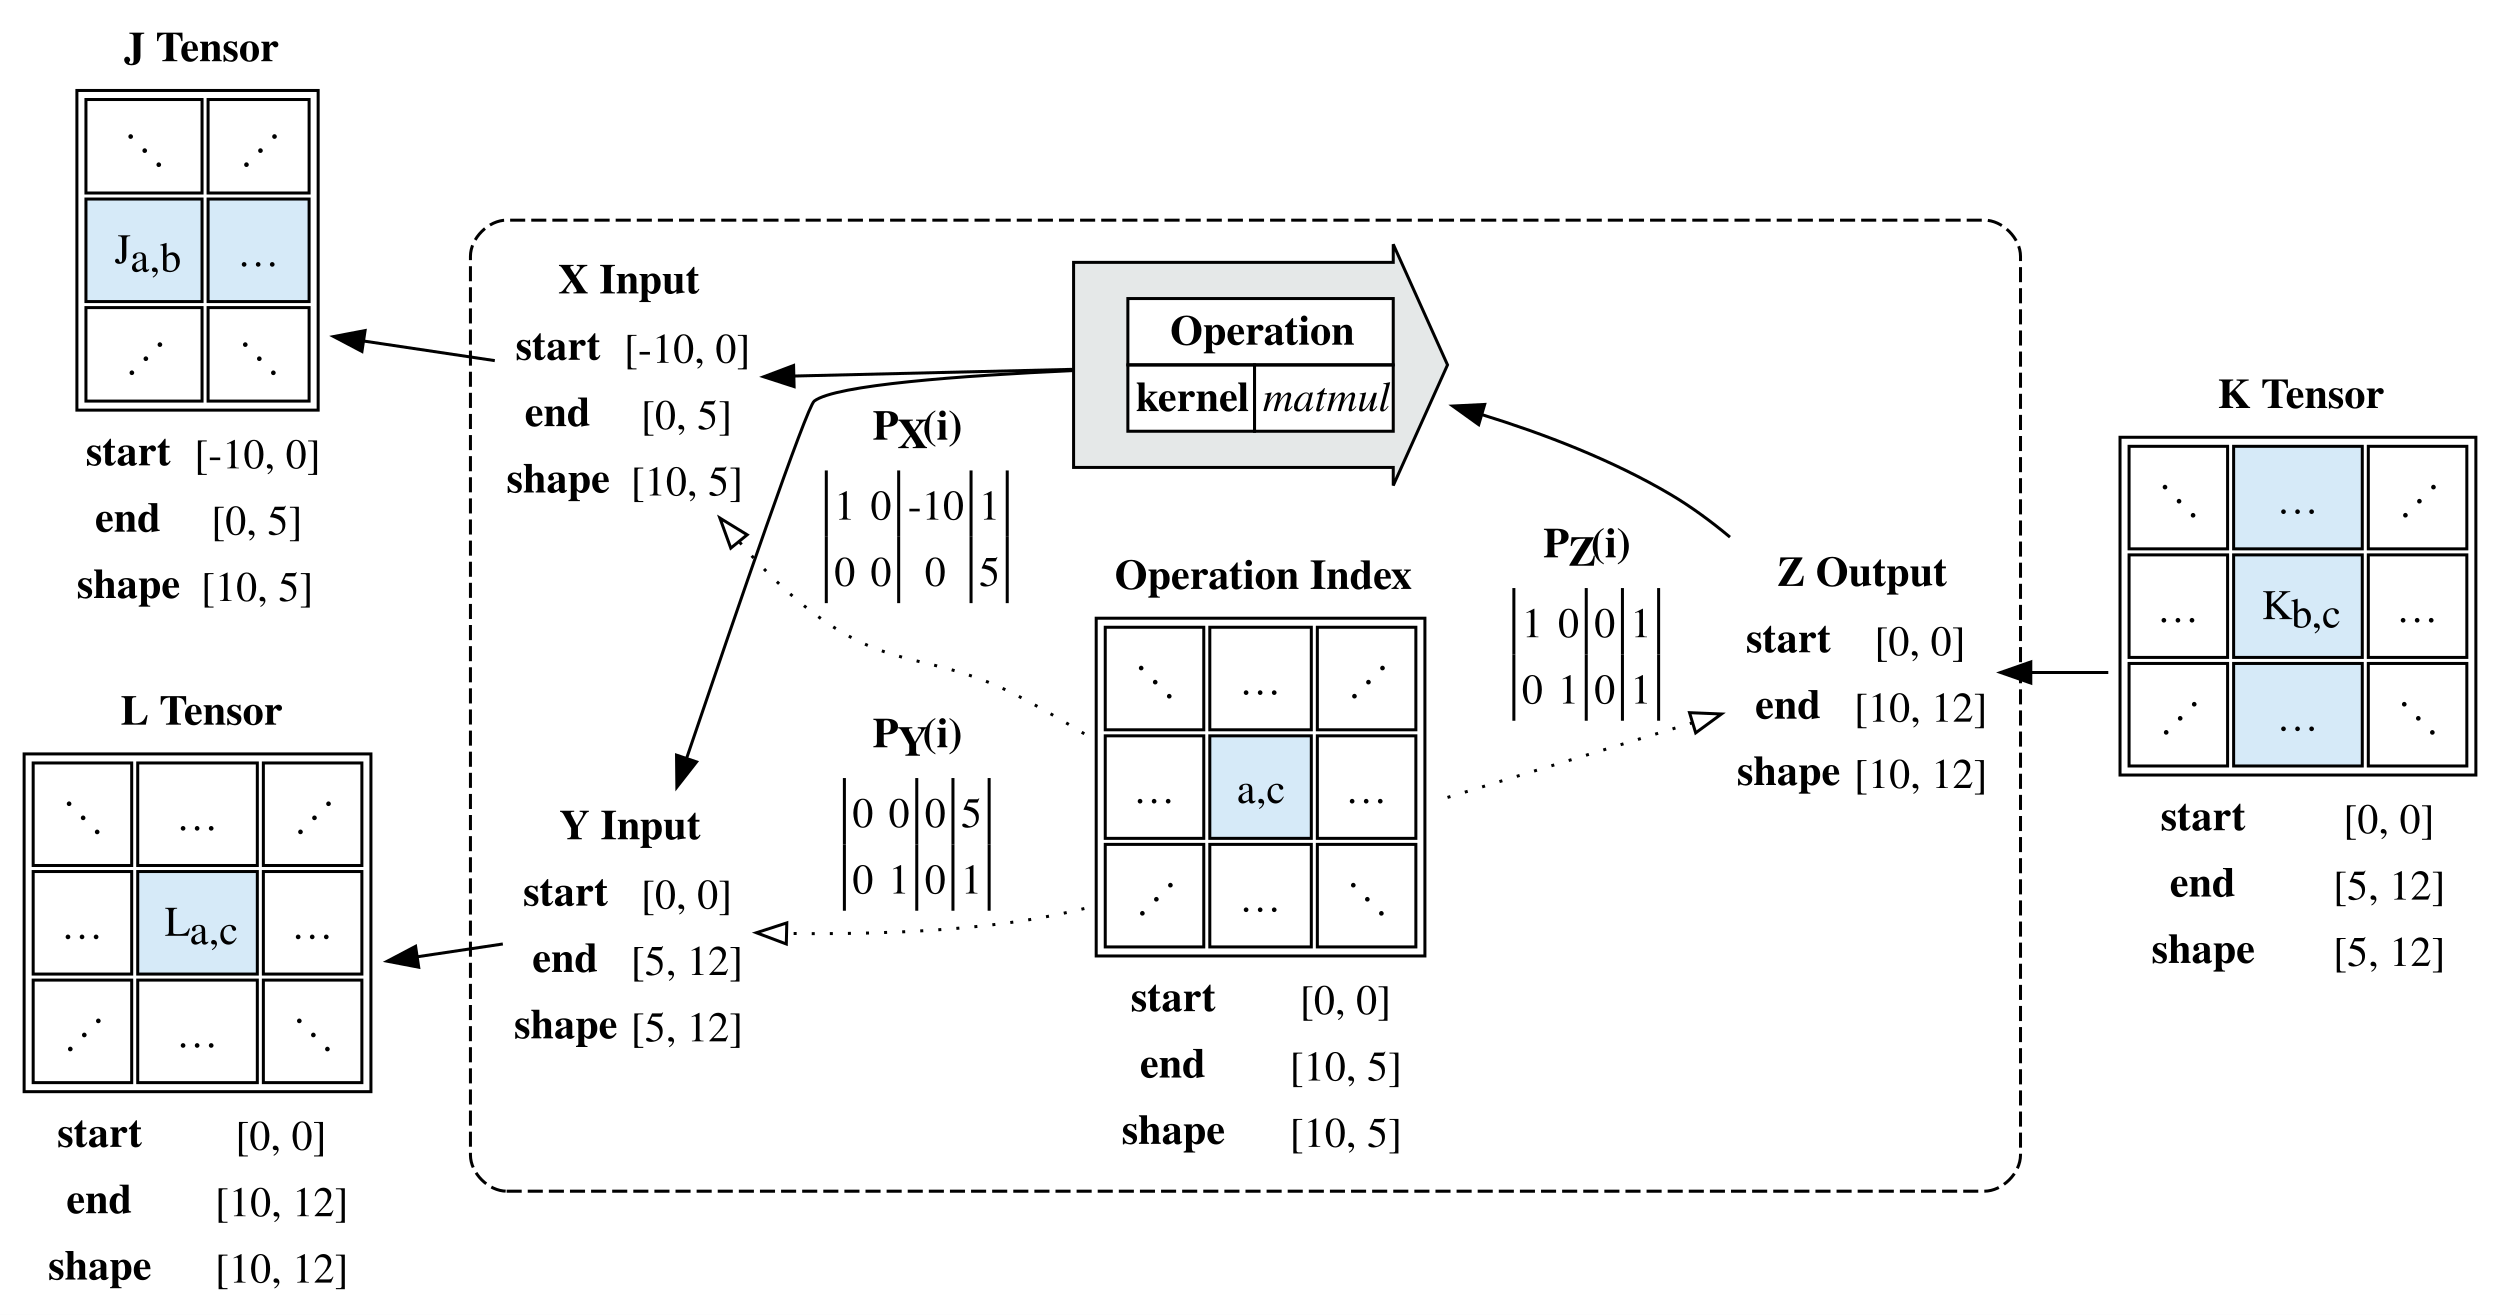
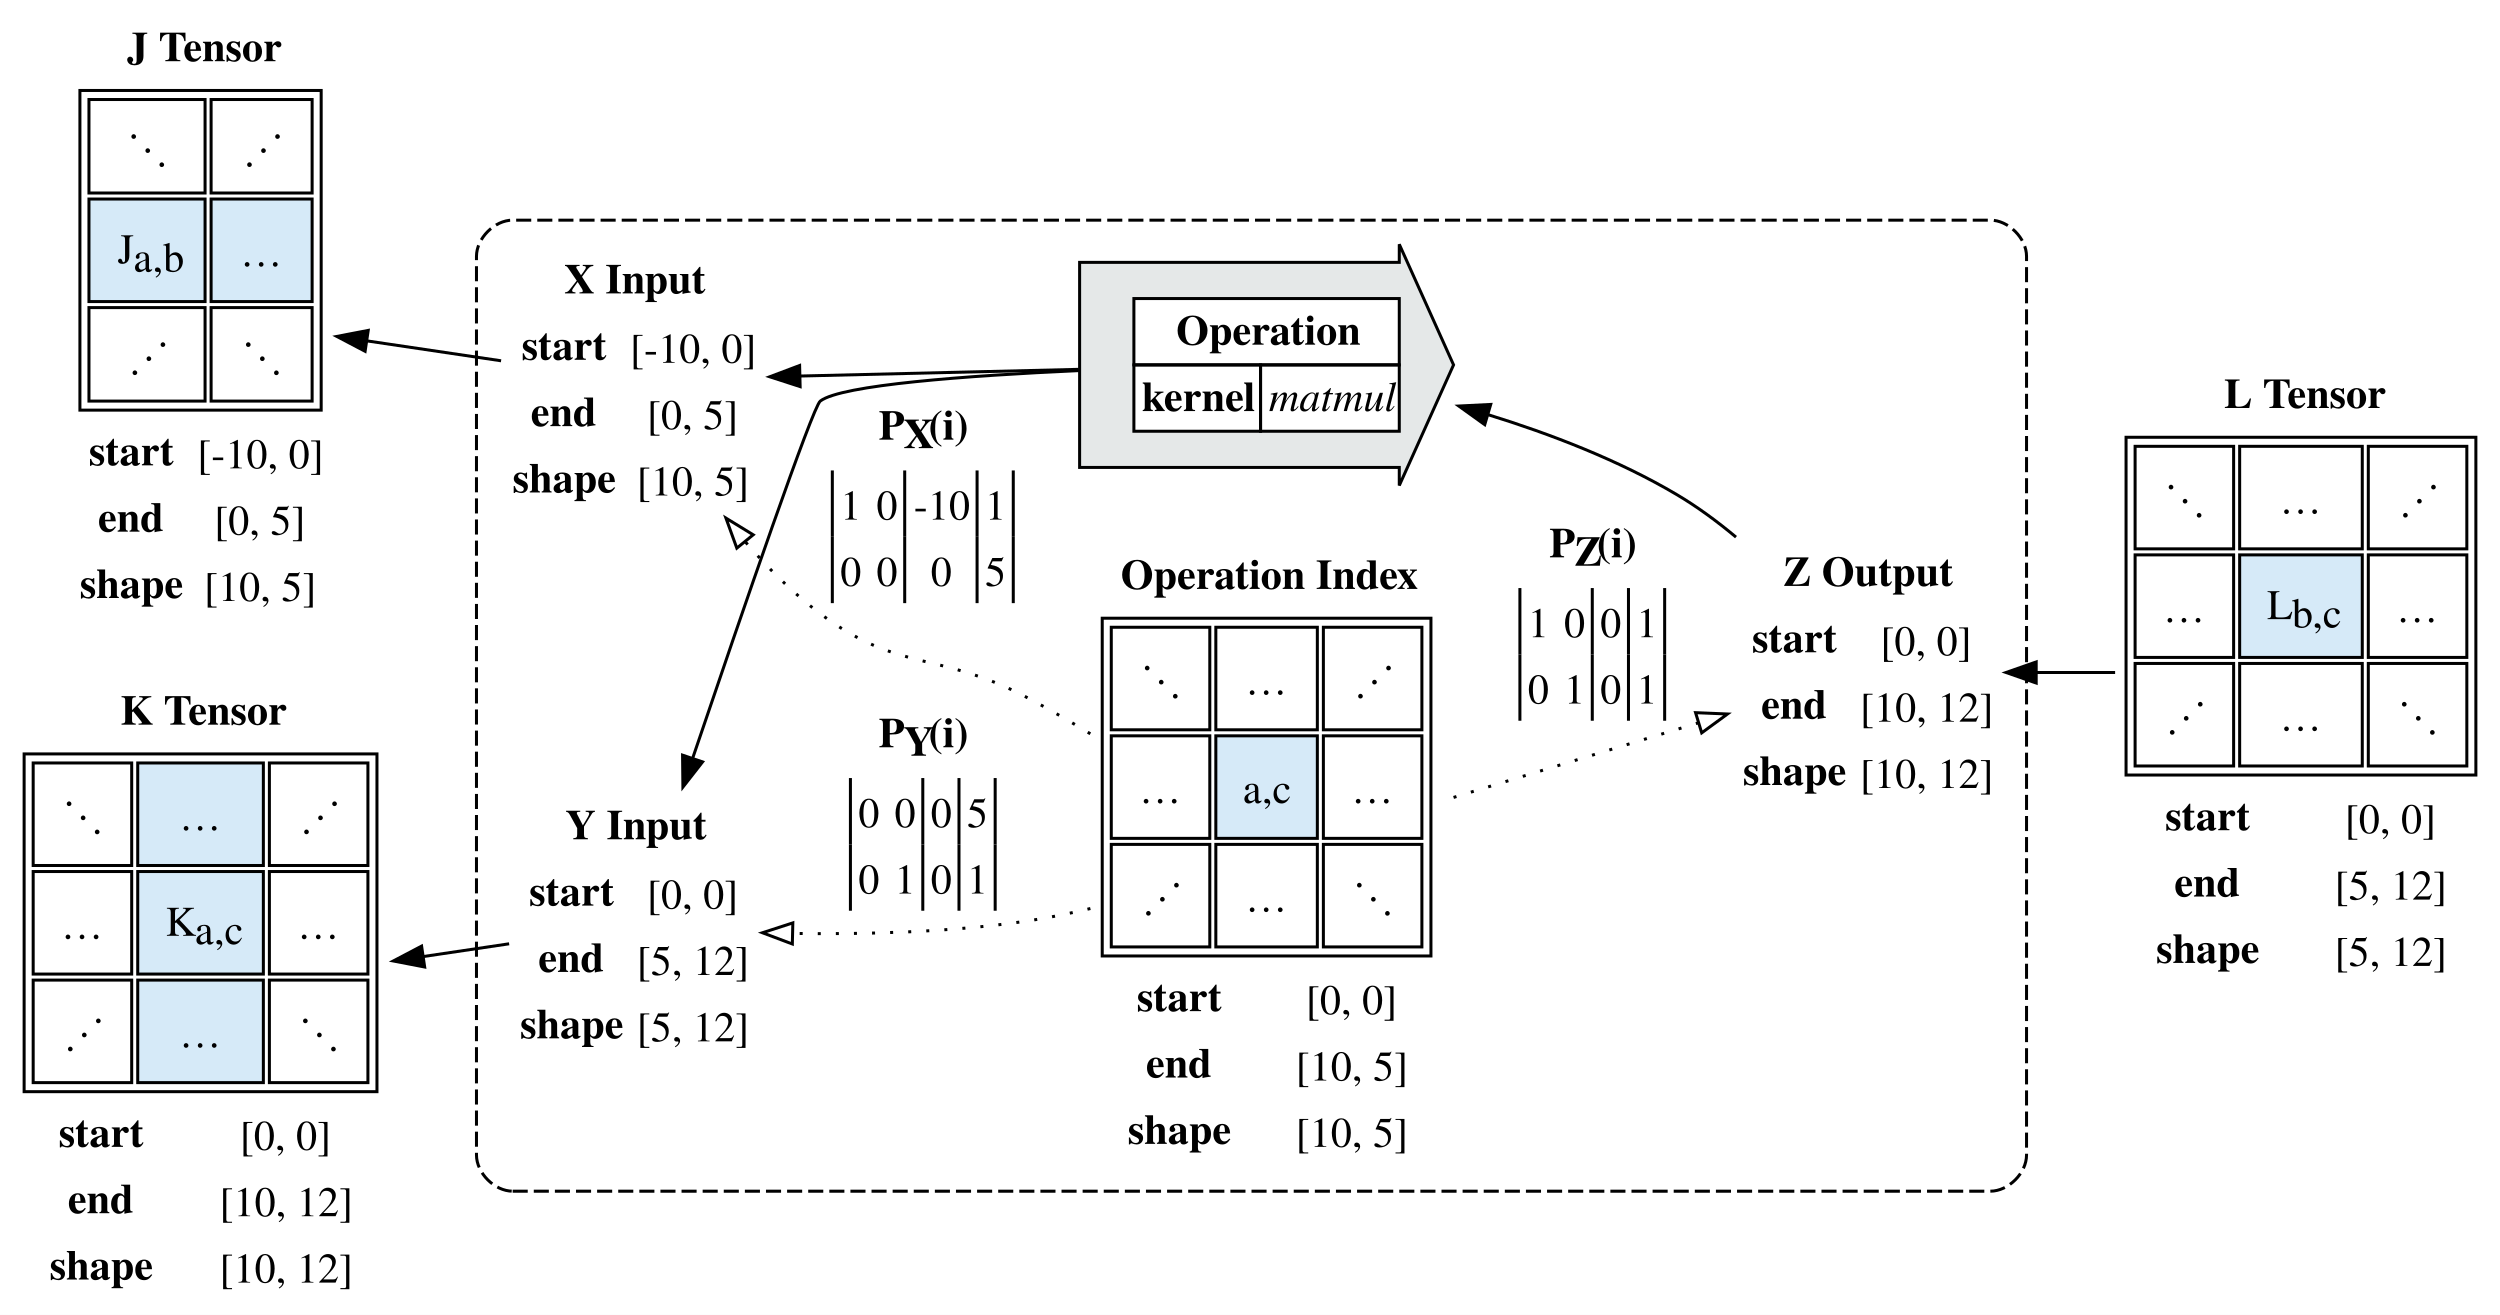
<svg xmlns="http://www.w3.org/2000/svg" width="829pt" height="436pt" viewBox="0.00 0.00 829.00 436.00">
  <g id="graph0" class="graph" transform="scale(1 1) rotate(0) translate(4 432)">
    <polygon fill="white" stroke="none" points="-4,4 -4,-432 825,-432 825,4 -4,4" />
    <g id="clust1" class="cluster">
-       <path fill="none" stroke="black" stroke-dasharray="5,2" d="M164,-37C164,-37 654,-37 654,-37 660,-37 666,-43 666,-49 666,-49 666,-347 666,-347 666,-353 660,-359 654,-359 654,-359 164,-359 164,-359 158,-359 152,-353 152,-347 152,-347 152,-49 152,-49 152,-43 158,-37 164,-37" />
+       <path fill="none" stroke="black" stroke-dasharray="5,2" d="M166,-37C166,-37 656,-37 656,-37 662,-37 668,-43 668,-49 668,-49 668,-347 668,-347 668,-353 662,-359 656,-359 656,-359 166,-359 166,-359 160,-359 154,-353 154,-347 154,-347 154,-49 154,-49 154,-43 160,-37 166,-37" />
    </g>
    <g id="node1" class="node">
-       <text text-anchor="start" x="37.12" y="-411.7" font-family="Times,serif" font-weight="bold" font-size="14.00">J Tensor</text>
-       <polygon fill="none" stroke="black" points="24.5,-368 24.5,-399 63,-399 63,-368 24.5,-368" />
-       <text text-anchor="start" x="37" y="-376.7" font-family="Times,serif" font-size="14.00">⋱</text>
-       <polygon fill="none" stroke="black" points="65,-368 65,-399 98.5,-399 98.5,-368 65,-368" />
-       <text text-anchor="start" x="75.38" y="-376.7" font-family="Times,serif" font-size="14.00">⋰</text>
-       <polygon fill="#d6eaf8" stroke="none" points="24.5,-332 24.5,-366 63,-366 63,-332 24.5,-332" />
-       <polygon fill="none" stroke="black" points="24.5,-332 24.5,-366 63,-366 63,-332 24.5,-332" />
-       <text text-anchor="start" x="34" y="-344.7" font-family="Times,serif" font-size="14.00">J</text>
-       <text text-anchor="start" x="39.25" y="-344.7" font-family="Times,serif" baseline-shift="sub" font-size="14.00">a,b</text>
-       <polygon fill="#d6eaf8" stroke="none" points="65,-332 65,-366 98.5,-366 98.5,-332 65,-332" />
-       <polygon fill="none" stroke="black" points="65,-332 65,-366 98.5,-366 98.5,-332 65,-332" />
-       <text text-anchor="start" x="74.62" y="-343.7" font-family="Times,serif" font-size="14.00">…</text>
-       <polygon fill="none" stroke="black" points="24.5,-299 24.5,-330 63,-330 63,-299 24.5,-299" />
-       <text text-anchor="start" x="37.38" y="-307.7" font-family="Times,serif" font-size="14.00">⋰</text>
-       <polygon fill="none" stroke="black" points="65,-299 65,-330 98.5,-330 98.5,-299 65,-299" />
-       <text text-anchor="start" x="75" y="-307.7" font-family="Times,serif" font-size="14.00">⋱</text>
-       <polygon fill="none" stroke="black" points="21.5,-296 21.5,-402 101.5,-402 101.5,-296 21.5,-296" />
-       <text text-anchor="start" x="24.5" y="-277.7" font-family="Times,serif" font-weight="bold" font-size="14.00">start</text>
-       <text text-anchor="start" x="60.38" y="-276.7" font-family="Times,serif" font-size="14.00">[-10, 0]</text>
-       <text text-anchor="start" x="27.5" y="-255.7" font-family="Times,serif" font-weight="bold" font-size="14.00">end</text>
-       <text text-anchor="start" x="66" y="-254.7" font-family="Times,serif" font-size="14.00">[0, 5]</text>
-       <text text-anchor="start" x="21.5" y="-233.7" font-family="Times,serif" font-weight="bold" font-size="14.00">shape</text>
-       <text text-anchor="start" x="62.62" y="-232.7" font-family="Times,serif" font-size="14.00">[10, 5]</text>
+       <text text-anchor="start" x="38.12" y="-411.7" font-family="Times,serif" font-weight="bold" font-size="14.00">J Tensor</text>
+       <polygon fill="none" stroke="black" points="25.5,-368 25.5,-399 64,-399 64,-368 25.5,-368" />
+       <text text-anchor="start" x="38" y="-376.7" font-family="Times,serif" font-size="14.00">⋱</text>
+       <polygon fill="none" stroke="black" points="66,-368 66,-399 99.5,-399 99.5,-368 66,-368" />
+       <text text-anchor="start" x="76.38" y="-376.7" font-family="Times,serif" font-size="14.00">⋰</text>
+       <polygon fill="#d6eaf8" stroke="none" points="25.5,-332 25.5,-366 64,-366 64,-332 25.5,-332" />
+       <polygon fill="none" stroke="black" points="25.5,-332 25.5,-366 64,-366 64,-332 25.5,-332" />
+       <text text-anchor="start" x="35" y="-344.7" font-family="Times,serif" font-size="14.00">J</text>
+       <text text-anchor="start" x="40.25" y="-344.7" font-family="Times,serif" baseline-shift="sub" font-size="14.00">a,b</text>
+       <polygon fill="#d6eaf8" stroke="none" points="66,-332 66,-366 99.5,-366 99.5,-332 66,-332" />
+       <polygon fill="none" stroke="black" points="66,-332 66,-366 99.5,-366 99.5,-332 66,-332" />
+       <text text-anchor="start" x="75.62" y="-343.7" font-family="Times,serif" font-size="14.00">…</text>
+       <polygon fill="none" stroke="black" points="25.5,-299 25.5,-330 64,-330 64,-299 25.5,-299" />
+       <text text-anchor="start" x="38.38" y="-307.7" font-family="Times,serif" font-size="14.00">⋰</text>
+       <polygon fill="none" stroke="black" points="66,-299 66,-330 99.5,-330 99.5,-299 66,-299" />
+       <text text-anchor="start" x="76" y="-307.7" font-family="Times,serif" font-size="14.00">⋱</text>
+       <polygon fill="none" stroke="black" points="22.5,-296 22.5,-402 102.5,-402 102.5,-296 22.5,-296" />
+       <text text-anchor="start" x="25.5" y="-277.7" font-family="Times,serif" font-weight="bold" font-size="14.00">start</text>
+       <text text-anchor="start" x="61.38" y="-276.7" font-family="Times,serif" font-size="14.00">[-10, 0]</text>
+       <text text-anchor="start" x="28.5" y="-255.7" font-family="Times,serif" font-weight="bold" font-size="14.00">end</text>
+       <text text-anchor="start" x="67" y="-254.7" font-family="Times,serif" font-size="14.00">[0, 5]</text>
+       <text text-anchor="start" x="22.5" y="-233.7" font-family="Times,serif" font-weight="bold" font-size="14.00">shape</text>
+       <text text-anchor="start" x="63.62" y="-232.7" font-family="Times,serif" font-size="14.00">[10, 5]</text>
    </g>
    <g id="node2" class="node">
-       <text text-anchor="start" x="36" y="-191.7" font-family="Times,serif" font-weight="bold" font-size="14.00">L Tensor</text>
+       <text text-anchor="start" x="35.88" y="-191.7" font-family="Times,serif" font-weight="bold" font-size="14.00">K Tensor</text>
      <polygon fill="none" stroke="black" points="7,-145 7,-179 39.67,-179 39.67,-145 7,-145" />
      <text text-anchor="start" x="16.58" y="-155.45" font-family="Times,serif" font-size="14.00">⋱</text>
-       <polygon fill="none" stroke="black" points="41.67,-145 41.67,-179 81.33,-179 81.33,-145 41.67,-145" />
-       <text text-anchor="start" x="54.38" y="-156.7" font-family="Times,serif" font-size="14.00">…</text>
-       <polygon fill="none" stroke="black" points="83.33,-145 83.33,-179 116,-179 116,-145 83.33,-145" />
-       <text text-anchor="start" x="93.29" y="-155.45" font-family="Times,serif" font-size="14.00">⋰</text>
+       <polygon fill="#d6eaf8" stroke="none" points="41.67,-145 41.67,-179 83.33,-179 83.33,-145 41.67,-145" />
+       <polygon fill="none" stroke="black" points="41.67,-145 41.67,-179 83.33,-179 83.33,-145 41.67,-145" />
+       <text text-anchor="start" x="55.38" y="-156.7" font-family="Times,serif" font-size="14.00">…</text>
+       <polygon fill="none" stroke="black" points="85.33,-145 85.33,-179 118,-179 118,-145 85.33,-145" />
+       <text text-anchor="start" x="95.29" y="-155.45" font-family="Times,serif" font-size="14.00">⋰</text>
      <polygon fill="none" stroke="black" points="7,-109 7,-143 39.67,-143 39.67,-109 7,-109" />
      <text text-anchor="start" x="16.21" y="-120.7" font-family="Times,serif" font-size="14.00">…</text>
-       <polygon fill="#d6eaf8" stroke="none" points="41.67,-109 41.67,-143 81.33,-143 81.33,-109 41.67,-109" />
-       <polygon fill="none" stroke="black" points="41.67,-109 41.67,-143 81.33,-143 81.33,-109 41.67,-109" />
-       <text text-anchor="start" x="50.62" y="-121.7" font-family="Times,serif" font-size="14.00">L</text>
-       <text text-anchor="start" x="58.88" y="-121.7" font-family="Times,serif" baseline-shift="sub" font-size="14.00">a,c</text>
-       <polygon fill="none" stroke="black" points="83.33,-109 83.33,-143 116,-143 116,-109 83.33,-109" />
-       <text text-anchor="start" x="92.54" y="-120.7" font-family="Times,serif" font-size="14.00">…</text>
+       <polygon fill="#d6eaf8" stroke="none" points="41.67,-109 41.67,-143 83.33,-143 83.33,-109 41.67,-109" />
+       <polygon fill="none" stroke="black" points="41.67,-109 41.67,-143 83.33,-143 83.33,-109 41.67,-109" />
+       <text text-anchor="start" x="50.88" y="-121.7" font-family="Times,serif" font-size="14.00">K</text>
+       <text text-anchor="start" x="60.62" y="-121.7" font-family="Times,serif" baseline-shift="sub" font-size="14.00">a,c</text>
+       <polygon fill="none" stroke="black" points="85.33,-109 85.33,-143 118,-143 118,-109 85.33,-109" />
+       <text text-anchor="start" x="94.54" y="-120.7" font-family="Times,serif" font-size="14.00">…</text>
      <polygon fill="none" stroke="black" points="7,-73 7,-107 39.67,-107 39.67,-73 7,-73" />
      <text text-anchor="start" x="16.96" y="-83.45" font-family="Times,serif" font-size="14.00">⋰</text>
-       <polygon fill="none" stroke="black" points="41.67,-73 41.67,-107 81.33,-107 81.33,-73 41.67,-73" />
-       <text text-anchor="start" x="54.38" y="-84.7" font-family="Times,serif" font-size="14.00">…</text>
-       <polygon fill="none" stroke="black" points="83.33,-73 83.33,-107 116,-107 116,-73 83.33,-73" />
-       <text text-anchor="start" x="92.92" y="-83.45" font-family="Times,serif" font-size="14.00">⋱</text>
-       <polygon fill="none" stroke="black" points="4,-70 4,-182 119,-182 119,-70 4,-70" />
-       <text text-anchor="start" x="15" y="-51.7" font-family="Times,serif" font-weight="bold" font-size="14.00">start</text>
-       <text text-anchor="start" x="74" y="-50.7" font-family="Times,serif" font-size="14.00">[0, 0]</text>
-       <text text-anchor="start" x="18" y="-29.7" font-family="Times,serif" font-weight="bold" font-size="14.00">end</text>
-       <text text-anchor="start" x="67.25" y="-28.7" font-family="Times,serif" font-size="14.00">[10, 12]</text>
-       <text text-anchor="start" x="12" y="-7.7" font-family="Times,serif" font-weight="bold" font-size="14.00">shape</text>
-       <text text-anchor="start" x="67.25" y="-6.7" font-family="Times,serif" font-size="14.00">[10, 12]</text>
+       <polygon fill="#d6eaf8" stroke="none" points="41.67,-73 41.67,-107 83.33,-107 83.33,-73 41.67,-73" />
+       <polygon fill="none" stroke="black" points="41.67,-73 41.67,-107 83.33,-107 83.33,-73 41.67,-73" />
+       <text text-anchor="start" x="55.38" y="-84.7" font-family="Times,serif" font-size="14.00">…</text>
+       <polygon fill="none" stroke="black" points="85.33,-73 85.33,-107 118,-107 118,-73 85.33,-73" />
+       <text text-anchor="start" x="94.92" y="-83.45" font-family="Times,serif" font-size="14.00">⋱</text>
+       <polygon fill="none" stroke="black" points="4,-70 4,-182 121,-182 121,-70 4,-70" />
+       <text text-anchor="start" x="15.5" y="-51.7" font-family="Times,serif" font-weight="bold" font-size="14.00">start</text>
+       <text text-anchor="start" x="75.5" y="-50.7" font-family="Times,serif" font-size="14.00">[0, 0]</text>
+       <text text-anchor="start" x="18.5" y="-29.7" font-family="Times,serif" font-weight="bold" font-size="14.00">end</text>
+       <text text-anchor="start" x="68.75" y="-28.7" font-family="Times,serif" font-size="14.00">[10, 12]</text>
+       <text text-anchor="start" x="12.5" y="-7.7" font-family="Times,serif" font-weight="bold" font-size="14.00">shape</text>
+       <text text-anchor="start" x="68.75" y="-6.7" font-family="Times,serif" font-size="14.00">[10, 12]</text>
    </g>
    <g id="node3" class="node">
-       <text text-anchor="start" x="731.38" y="-296.7" font-family="Times,serif" font-weight="bold" font-size="14.00">K Tensor</text>
-       <polygon fill="none" stroke="black" points="702,-250 702,-284 734.67,-284 734.67,-250 702,-250" />
-       <text text-anchor="start" x="711.58" y="-260.45" font-family="Times,serif" font-size="14.00">⋱</text>
-       <polygon fill="#d6eaf8" stroke="none" points="736.67,-250 736.67,-284 779.33,-284 779.33,-250 736.67,-250" />
-       <polygon fill="none" stroke="black" points="736.67,-250 736.67,-284 779.33,-284 779.33,-250 736.67,-250" />
-       <text text-anchor="start" x="750.88" y="-261.7" font-family="Times,serif" font-size="14.00">…</text>
+       <text text-anchor="start" x="733.5" y="-296.7" font-family="Times,serif" font-weight="bold" font-size="14.00">L Tensor</text>
+       <polygon fill="none" stroke="black" points="704,-250 704,-284 736.67,-284 736.67,-250 704,-250" />
+       <text text-anchor="start" x="713.58" y="-260.45" font-family="Times,serif" font-size="14.00">⋱</text>
+       <polygon fill="none" stroke="black" points="738.67,-250 738.67,-284 779.33,-284 779.33,-250 738.67,-250" />
+       <text text-anchor="start" x="751.88" y="-261.7" font-family="Times,serif" font-size="14.00">…</text>
      <polygon fill="none" stroke="black" points="781.33,-250 781.33,-284 814,-284 814,-250 781.33,-250" />
      <text text-anchor="start" x="791.29" y="-260.45" font-family="Times,serif" font-size="14.00">⋰</text>
-       <polygon fill="none" stroke="black" points="702,-214 702,-248 734.67,-248 734.67,-214 702,-214" />
-       <text text-anchor="start" x="711.21" y="-225.7" font-family="Times,serif" font-size="14.00">…</text>
-       <polygon fill="#d6eaf8" stroke="none" points="736.67,-214 736.67,-248 779.33,-248 779.33,-214 736.67,-214" />
-       <polygon fill="none" stroke="black" points="736.67,-214 736.67,-248 779.33,-248 779.33,-214 736.67,-214" />
-       <text text-anchor="start" x="746" y="-226.7" font-family="Times,serif" font-size="14.00">K</text>
-       <text text-anchor="start" x="755.75" y="-226.7" font-family="Times,serif" baseline-shift="sub" font-size="14.00">b,c</text>
+       <polygon fill="none" stroke="black" points="704,-214 704,-248 736.67,-248 736.67,-214 704,-214" />
+       <text text-anchor="start" x="713.21" y="-225.7" font-family="Times,serif" font-size="14.00">…</text>
+       <polygon fill="#d6eaf8" stroke="none" points="738.67,-214 738.67,-248 779.33,-248 779.33,-214 738.67,-214" />
+       <polygon fill="none" stroke="black" points="738.67,-214 738.67,-248 779.33,-248 779.33,-214 738.67,-214" />
+       <text text-anchor="start" x="747.75" y="-226.7" font-family="Times,serif" font-size="14.00">L</text>
+       <text text-anchor="start" x="756" y="-226.7" font-family="Times,serif" baseline-shift="sub" font-size="14.00">b,c</text>
      <polygon fill="none" stroke="black" points="781.33,-214 781.33,-248 814,-248 814,-214 781.33,-214" />
      <text text-anchor="start" x="790.54" y="-225.7" font-family="Times,serif" font-size="14.00">…</text>
-       <polygon fill="none" stroke="black" points="702,-178 702,-212 734.67,-212 734.67,-178 702,-178" />
-       <text text-anchor="start" x="711.96" y="-188.45" font-family="Times,serif" font-size="14.00">⋰</text>
-       <polygon fill="#d6eaf8" stroke="none" points="736.67,-178 736.67,-212 779.33,-212 779.33,-178 736.67,-178" />
-       <polygon fill="none" stroke="black" points="736.67,-178 736.67,-212 779.33,-212 779.33,-178 736.67,-178" />
-       <text text-anchor="start" x="750.88" y="-189.7" font-family="Times,serif" font-size="14.00">…</text>
+       <polygon fill="none" stroke="black" points="704,-178 704,-212 736.67,-212 736.67,-178 704,-178" />
+       <text text-anchor="start" x="713.96" y="-188.45" font-family="Times,serif" font-size="14.00">⋰</text>
+       <polygon fill="none" stroke="black" points="738.67,-178 738.67,-212 779.33,-212 779.33,-178 738.67,-178" />
+       <text text-anchor="start" x="751.88" y="-189.7" font-family="Times,serif" font-size="14.00">…</text>
      <polygon fill="none" stroke="black" points="781.33,-178 781.33,-212 814,-212 814,-178 781.33,-178" />
      <text text-anchor="start" x="790.92" y="-188.45" font-family="Times,serif" font-size="14.00">⋱</text>
-       <polygon fill="none" stroke="black" points="699,-175 699,-287 817,-287 817,-175 699,-175" />
-       <text text-anchor="start" x="712.5" y="-156.7" font-family="Times,serif" font-weight="bold" font-size="14.00">start</text>
-       <text text-anchor="start" x="773" y="-155.7" font-family="Times,serif" font-size="14.00">[0, 0]</text>
-       <text text-anchor="start" x="715.5" y="-134.7" font-family="Times,serif" font-weight="bold" font-size="14.00">end</text>
-       <text text-anchor="start" x="769.62" y="-133.7" font-family="Times,serif" font-size="14.00">[5, 12]</text>
-       <text text-anchor="start" x="709.5" y="-112.7" font-family="Times,serif" font-weight="bold" font-size="14.00">shape</text>
-       <text text-anchor="start" x="769.62" y="-111.7" font-family="Times,serif" font-size="14.00">[5, 12]</text>
+       <polygon fill="none" stroke="black" points="701,-175 701,-287 817,-287 817,-175 701,-175" />
+       <text text-anchor="start" x="714" y="-156.7" font-family="Times,serif" font-weight="bold" font-size="14.00">start</text>
+       <text text-anchor="start" x="773.5" y="-155.7" font-family="Times,serif" font-size="14.00">[0, 0]</text>
+       <text text-anchor="start" x="717" y="-134.7" font-family="Times,serif" font-weight="bold" font-size="14.00">end</text>
+       <text text-anchor="start" x="770.12" y="-133.7" font-family="Times,serif" font-size="14.00">[5, 12]</text>
+       <text text-anchor="start" x="711" y="-112.7" font-family="Times,serif" font-weight="bold" font-size="14.00">shape</text>
+       <text text-anchor="start" x="770.12" y="-111.7" font-family="Times,serif" font-size="14.00">[5, 12]</text>
    </g>
    <g id="node7" class="node">
-       <text text-anchor="start" x="585.25" y="-237.7" font-family="Times,serif" font-weight="bold" font-size="14.00">Z Output</text>
-       <text text-anchor="start" x="575" y="-215.7" font-family="Times,serif" font-weight="bold" font-size="14.00">start</text>
-       <text text-anchor="start" x="617.5" y="-214.7" font-family="Times,serif" font-size="14.00">[0, 0]</text>
-       <text text-anchor="start" x="578" y="-193.7" font-family="Times,serif" font-weight="bold" font-size="14.00">end</text>
-       <text text-anchor="start" x="610.75" y="-192.7" font-family="Times,serif" font-size="14.00">[10, 12]</text>
-       <text text-anchor="start" x="572" y="-171.7" font-family="Times,serif" font-weight="bold" font-size="14.00">shape</text>
-       <text text-anchor="start" x="610.75" y="-170.7" font-family="Times,serif" font-size="14.00">[10, 12]</text>
+       <text text-anchor="start" x="587.25" y="-237.7" font-family="Times,serif" font-weight="bold" font-size="14.00">Z Output</text>
+       <text text-anchor="start" x="577" y="-215.7" font-family="Times,serif" font-weight="bold" font-size="14.00">start</text>
+       <text text-anchor="start" x="619.5" y="-214.7" font-family="Times,serif" font-size="14.00">[0, 0]</text>
+       <text text-anchor="start" x="580" y="-193.7" font-family="Times,serif" font-weight="bold" font-size="14.00">end</text>
+       <text text-anchor="start" x="612.75" y="-192.7" font-family="Times,serif" font-size="14.00">[10, 12]</text>
+       <text text-anchor="start" x="574" y="-171.7" font-family="Times,serif" font-weight="bold" font-size="14.00">shape</text>
+       <text text-anchor="start" x="612.75" y="-170.7" font-family="Times,serif" font-size="14.00">[10, 12]</text>
    </g>
    <g id="edge5" class="edge">
-       <path fill="none" stroke="black" d="M695.11,-209C686.5,-209 677.69,-209 669.21,-209" />
-       <polygon fill="black" stroke="black" points="669.41,-205.5 659.41,-209 669.41,-212.5 669.41,-205.5" />
+       <path fill="none" stroke="black" d="M697.37,-209C688.66,-209 679.74,-209 671.15,-209" />
+       <polygon fill="black" stroke="black" points="671.2,-205.5 661.2,-209 671.2,-212.5 671.2,-205.5" />
    </g>
    <g id="node4" class="node">
-       <text text-anchor="start" x="365.62" y="-236.7" font-family="Times,serif" font-weight="bold" font-size="14.00">Operation Index</text>
-       <polygon fill="none" stroke="black" points="362.5,-190 362.5,-224 395.17,-224 395.17,-190 362.5,-190" />
-       <text text-anchor="start" x="372.08" y="-200.45" font-family="Times,serif" font-size="14.00">⋱</text>
-       <polygon fill="none" stroke="black" points="397.17,-190 397.17,-224 430.83,-224 430.83,-190 397.17,-190" />
-       <text text-anchor="start" x="406.88" y="-201.7" font-family="Times,serif" font-size="14.00">…</text>
-       <polygon fill="none" stroke="black" points="432.83,-190 432.83,-224 465.5,-224 465.5,-190 432.83,-190" />
-       <text text-anchor="start" x="442.79" y="-200.45" font-family="Times,serif" font-size="14.00">⋰</text>
-       <polygon fill="none" stroke="black" points="362.5,-154 362.5,-188 395.17,-188 395.17,-154 362.5,-154" />
-       <text text-anchor="start" x="371.71" y="-165.7" font-family="Times,serif" font-size="14.00">…</text>
-       <polygon fill="#d6eaf8" stroke="none" points="397.17,-154 397.17,-188 430.83,-188 430.83,-154 397.17,-154" />
-       <polygon fill="none" stroke="black" points="397.17,-154 397.17,-188 430.83,-188 430.83,-154 397.17,-154" />
-       <text text-anchor="start" x="406.12" y="-165.7" font-family="Times,serif" font-size="14.00">a,c</text>
-       <polygon fill="none" stroke="black" points="432.83,-154 432.83,-188 465.5,-188 465.5,-154 432.83,-154" />
-       <text text-anchor="start" x="442.04" y="-165.7" font-family="Times,serif" font-size="14.00">…</text>
-       <polygon fill="none" stroke="black" points="362.5,-118 362.5,-152 395.17,-152 395.17,-118 362.5,-118" />
-       <text text-anchor="start" x="372.46" y="-128.45" font-family="Times,serif" font-size="14.00">⋰</text>
-       <polygon fill="none" stroke="black" points="397.17,-118 397.17,-152 430.83,-152 430.83,-118 397.17,-118" />
-       <text text-anchor="start" x="406.88" y="-129.7" font-family="Times,serif" font-size="14.00">…</text>
-       <polygon fill="none" stroke="black" points="432.83,-118 432.83,-152 465.5,-152 465.5,-118 432.83,-118" />
-       <text text-anchor="start" x="442.42" y="-128.45" font-family="Times,serif" font-size="14.00">⋱</text>
-       <polygon fill="none" stroke="black" points="359.5,-115 359.5,-227 468.5,-227 468.5,-115 359.5,-115" />
-       <text text-anchor="start" x="371" y="-96.7" font-family="Times,serif" font-weight="bold" font-size="14.00">start</text>
-       <text text-anchor="start" x="427" y="-95.7" font-family="Times,serif" font-size="14.00">[0, 0]</text>
-       <text text-anchor="start" x="374" y="-74.7" font-family="Times,serif" font-weight="bold" font-size="14.00">end</text>
-       <text text-anchor="start" x="423.62" y="-73.7" font-family="Times,serif" font-size="14.00">[10, 5]</text>
-       <text text-anchor="start" x="368" y="-52.7" font-family="Times,serif" font-weight="bold" font-size="14.00">shape</text>
-       <text text-anchor="start" x="423.62" y="-51.7" font-family="Times,serif" font-size="14.00">[10, 5]</text>
+       <text text-anchor="start" x="367.62" y="-236.7" font-family="Times,serif" font-weight="bold" font-size="14.00">Operation Index</text>
+       <polygon fill="none" stroke="black" points="364.5,-190 364.5,-224 397.17,-224 397.17,-190 364.5,-190" />
+       <text text-anchor="start" x="374.08" y="-200.45" font-family="Times,serif" font-size="14.00">⋱</text>
+       <polygon fill="none" stroke="black" points="399.17,-190 399.17,-224 432.83,-224 432.83,-190 399.17,-190" />
+       <text text-anchor="start" x="408.88" y="-201.7" font-family="Times,serif" font-size="14.00">…</text>
+       <polygon fill="none" stroke="black" points="434.83,-190 434.83,-224 467.5,-224 467.5,-190 434.83,-190" />
+       <text text-anchor="start" x="444.79" y="-200.45" font-family="Times,serif" font-size="14.00">⋰</text>
+       <polygon fill="none" stroke="black" points="364.5,-154 364.5,-188 397.17,-188 397.17,-154 364.5,-154" />
+       <text text-anchor="start" x="373.71" y="-165.7" font-family="Times,serif" font-size="14.00">…</text>
+       <polygon fill="#d6eaf8" stroke="none" points="399.17,-154 399.17,-188 432.83,-188 432.83,-154 399.17,-154" />
+       <polygon fill="none" stroke="black" points="399.17,-154 399.17,-188 432.83,-188 432.83,-154 399.17,-154" />
+       <text text-anchor="start" x="408.12" y="-165.7" font-family="Times,serif" font-size="14.00">a,c</text>
+       <polygon fill="none" stroke="black" points="434.83,-154 434.83,-188 467.5,-188 467.5,-154 434.83,-154" />
+       <text text-anchor="start" x="444.04" y="-165.7" font-family="Times,serif" font-size="14.00">…</text>
+       <polygon fill="none" stroke="black" points="364.5,-118 364.5,-152 397.17,-152 397.17,-118 364.5,-118" />
+       <text text-anchor="start" x="374.46" y="-128.45" font-family="Times,serif" font-size="14.00">⋰</text>
+       <polygon fill="none" stroke="black" points="399.17,-118 399.17,-152 432.83,-152 432.83,-118 399.17,-118" />
+       <text text-anchor="start" x="408.88" y="-129.7" font-family="Times,serif" font-size="14.00">…</text>
+       <polygon fill="none" stroke="black" points="434.83,-118 434.83,-152 467.5,-152 467.5,-118 434.83,-118" />
+       <text text-anchor="start" x="444.42" y="-128.45" font-family="Times,serif" font-size="14.00">⋱</text>
+       <polygon fill="none" stroke="black" points="361.5,-115 361.5,-227 470.5,-227 470.5,-115 361.5,-115" />
+       <text text-anchor="start" x="373" y="-96.7" font-family="Times,serif" font-weight="bold" font-size="14.00">start</text>
+       <text text-anchor="start" x="429" y="-95.7" font-family="Times,serif" font-size="14.00">[0, 0]</text>
+       <text text-anchor="start" x="376" y="-74.7" font-family="Times,serif" font-weight="bold" font-size="14.00">end</text>
+       <text text-anchor="start" x="425.62" y="-73.7" font-family="Times,serif" font-size="14.00">[10, 5]</text>
+       <text text-anchor="start" x="370" y="-52.7" font-family="Times,serif" font-weight="bold" font-size="14.00">shape</text>
+       <text text-anchor="start" x="425.62" y="-51.7" font-family="Times,serif" font-size="14.00">[10, 5]</text>
    </g>
    <g id="node5" class="node">
-       <text text-anchor="start" x="181.12" y="-334.7" font-family="Times,serif" font-weight="bold" font-size="14.00">X Input</text>
-       <text text-anchor="start" x="167" y="-312.7" font-family="Times,serif" font-weight="bold" font-size="14.00">start</text>
-       <text text-anchor="start" x="202.88" y="-311.7" font-family="Times,serif" font-size="14.00">[-10, 0]</text>
-       <text text-anchor="start" x="170" y="-290.7" font-family="Times,serif" font-weight="bold" font-size="14.00">end</text>
-       <text text-anchor="start" x="208.5" y="-289.7" font-family="Times,serif" font-size="14.00">[0, 5]</text>
-       <text text-anchor="start" x="164" y="-268.7" font-family="Times,serif" font-weight="bold" font-size="14.00">shape</text>
-       <text text-anchor="start" x="205.12" y="-267.7" font-family="Times,serif" font-size="14.00">[10, 5]</text>
+       <text text-anchor="start" x="183.12" y="-334.7" font-family="Times,serif" font-weight="bold" font-size="14.00">X Input</text>
+       <text text-anchor="start" x="169" y="-312.7" font-family="Times,serif" font-weight="bold" font-size="14.00">start</text>
+       <text text-anchor="start" x="204.88" y="-311.7" font-family="Times,serif" font-size="14.00">[-10, 0]</text>
+       <text text-anchor="start" x="172" y="-290.7" font-family="Times,serif" font-weight="bold" font-size="14.00">end</text>
+       <text text-anchor="start" x="210.5" y="-289.7" font-family="Times,serif" font-size="14.00">[0, 5]</text>
+       <text text-anchor="start" x="166" y="-268.7" font-family="Times,serif" font-weight="bold" font-size="14.00">shape</text>
+       <text text-anchor="start" x="207.12" y="-267.7" font-family="Times,serif" font-size="14.00">[10, 5]</text>
    </g>
    <g id="edge7" class="edge">
-       <path fill="none" stroke="black" stroke-dasharray="1,5" d="M355.55,-188.68C348.42,-193.05 341.12,-197.26 334,-201 305.13,-216.15 292.07,-208.92 266,-228.5 256.96,-235.29 248.53,-243.72 240.99,-252.51" />
-       <polygon fill="none" stroke="black" points="238.33,-250.24 234.72,-260.2 243.76,-254.66 238.33,-250.24" />
-       <text text-anchor="start" x="285.38" y="-286.2" font-family="Times,serif" font-weight="bold" font-size="14.00">P</text>
-       <text text-anchor="start" x="293.62" y="-286.2" font-family="Times,serif" font-weight="bold" baseline-shift="sub" font-size="14.00">X</text>
-       <text text-anchor="start" x="301.88" y="-286.2" font-family="Times,serif" font-weight="bold" font-size="14.00">(i)</text>
-       <polyline fill="none" stroke="black" points="270,-276 270,-254" />
-       <text text-anchor="start" x="272.62" y="-259.7" font-family="Times,serif" font-size="14.00">1</text>
-       <polyline fill="none" stroke="black" points="294,-254 294,-276" />
-       <text text-anchor="start" x="284.62" y="-259.7" font-family="Times,serif" font-size="14.00">0</text>
-       <polyline fill="none" stroke="black" points="318,-254 318,-276" />
-       <text text-anchor="start" x="297" y="-259.7" font-family="Times,serif" font-size="14.00">-10</text>
-       <polyline fill="none" stroke="black" points="330,-254 330,-276" />
-       <text text-anchor="start" x="320.62" y="-259.7" font-family="Times,serif" font-size="14.00">1</text>
-       <polyline fill="none" stroke="black" points="270,-254 270,-232" />
-       <text text-anchor="start" x="272.62" y="-237.7" font-family="Times,serif" font-size="14.00">0</text>
-       <polyline fill="none" stroke="black" points="294,-232 294,-254" />
-       <text text-anchor="start" x="284.62" y="-237.7" font-family="Times,serif" font-size="14.00">0</text>
-       <polyline fill="none" stroke="black" points="318,-232 318,-254" />
-       <text text-anchor="start" x="302.62" y="-237.7" font-family="Times,serif" font-size="14.00">0</text>
-       <polyline fill="none" stroke="black" points="330,-232 330,-254" />
-       <text text-anchor="start" x="320.62" y="-237.7" font-family="Times,serif" font-size="14.00">5</text>
+       <path fill="none" stroke="black" stroke-dasharray="1,5" d="M357.55,-188.68C350.42,-193.05 343.12,-197.26 336,-201 307.13,-216.15 294.07,-208.92 268,-228.5 258.96,-235.29 250.53,-243.72 242.99,-252.51" />
+       <polygon fill="none" stroke="black" points="240.33,-250.24 236.72,-260.2 245.76,-254.66 240.33,-250.24" />
+       <text text-anchor="start" x="287.38" y="-286.2" font-family="Times,serif" font-weight="bold" font-size="14.00">P</text>
+       <text text-anchor="start" x="295.62" y="-286.2" font-family="Times,serif" font-weight="bold" baseline-shift="sub" font-size="14.00">X</text>
+       <text text-anchor="start" x="303.88" y="-286.2" font-family="Times,serif" font-weight="bold" font-size="14.00">(i)</text>
+       <polyline fill="none" stroke="black" points="272,-276 272,-254" />
+       <text text-anchor="start" x="274.62" y="-259.7" font-family="Times,serif" font-size="14.00">1</text>
+       <polyline fill="none" stroke="black" points="296,-254 296,-276" />
+       <text text-anchor="start" x="286.62" y="-259.7" font-family="Times,serif" font-size="14.00">0</text>
+       <polyline fill="none" stroke="black" points="320,-254 320,-276" />
+       <text text-anchor="start" x="299" y="-259.7" font-family="Times,serif" font-size="14.00">-10</text>
+       <polyline fill="none" stroke="black" points="332,-254 332,-276" />
+       <text text-anchor="start" x="322.62" y="-259.7" font-family="Times,serif" font-size="14.00">1</text>
+       <polyline fill="none" stroke="black" points="272,-254 272,-232" />
+       <text text-anchor="start" x="274.62" y="-237.7" font-family="Times,serif" font-size="14.00">0</text>
+       <polyline fill="none" stroke="black" points="296,-232 296,-254" />
+       <text text-anchor="start" x="286.62" y="-237.7" font-family="Times,serif" font-size="14.00">0</text>
+       <polyline fill="none" stroke="black" points="320,-232 320,-254" />
+       <text text-anchor="start" x="304.62" y="-237.7" font-family="Times,serif" font-size="14.00">0</text>
+       <polyline fill="none" stroke="black" points="332,-232 332,-254" />
+       <text text-anchor="start" x="322.62" y="-237.7" font-family="Times,serif" font-size="14.00">5</text>
    </g>
    <g id="node6" class="node">
-       <text text-anchor="start" x="181.5" y="-153.7" font-family="Times,serif" font-weight="bold" font-size="14.00">Y Input</text>
-       <text text-anchor="start" x="169.5" y="-131.7" font-family="Times,serif" font-weight="bold" font-size="14.00">start</text>
-       <text text-anchor="start" x="208.5" y="-130.7" font-family="Times,serif" font-size="14.00">[0, 0]</text>
-       <text text-anchor="start" x="172.5" y="-109.7" font-family="Times,serif" font-weight="bold" font-size="14.00">end</text>
-       <text text-anchor="start" x="205.12" y="-108.7" font-family="Times,serif" font-size="14.00">[5, 12]</text>
-       <text text-anchor="start" x="166.5" y="-87.7" font-family="Times,serif" font-weight="bold" font-size="14.00">shape</text>
-       <text text-anchor="start" x="205.12" y="-86.7" font-family="Times,serif" font-size="14.00">[5, 12]</text>
+       <text text-anchor="start" x="183.5" y="-153.7" font-family="Times,serif" font-weight="bold" font-size="14.00">Y Input</text>
+       <text text-anchor="start" x="171.5" y="-131.7" font-family="Times,serif" font-weight="bold" font-size="14.00">start</text>
+       <text text-anchor="start" x="210.5" y="-130.7" font-family="Times,serif" font-size="14.00">[0, 0]</text>
+       <text text-anchor="start" x="174.5" y="-109.7" font-family="Times,serif" font-weight="bold" font-size="14.00">end</text>
+       <text text-anchor="start" x="207.12" y="-108.7" font-family="Times,serif" font-size="14.00">[5, 12]</text>
+       <text text-anchor="start" x="168.5" y="-87.7" font-family="Times,serif" font-weight="bold" font-size="14.00">shape</text>
+       <text text-anchor="start" x="207.12" y="-86.7" font-family="Times,serif" font-size="14.00">[5, 12]</text>
    </g>
    <g id="edge8" class="edge">
-       <path fill="none" stroke="black" stroke-dasharray="1,5" d="M355.57,-130.73C348.37,-129.01 341.06,-127.53 334,-126.5 308.67,-122.81 280.24,-122.12 256.53,-122.48" />
-       <polygon fill="none" stroke="black" points="256.74,-118.97 246.82,-122.7 256.9,-125.97 256.74,-118.97" />
-       <text text-anchor="start" x="285.38" y="-184.2" font-family="Times,serif" font-weight="bold" font-size="14.00">P</text>
-       <text text-anchor="start" x="293.62" y="-184.2" font-family="Times,serif" font-weight="bold" baseline-shift="sub" font-size="14.00">Y</text>
-       <text text-anchor="start" x="301.88" y="-184.2" font-family="Times,serif" font-weight="bold" font-size="14.00">(i)</text>
-       <polyline fill="none" stroke="black" points="276,-174 276,-152" />
-       <text text-anchor="start" x="278.62" y="-157.7" font-family="Times,serif" font-size="14.00">0</text>
-       <polyline fill="none" stroke="black" points="300,-152 300,-174" />
-       <text text-anchor="start" x="290.62" y="-157.7" font-family="Times,serif" font-size="14.00">0</text>
-       <polyline fill="none" stroke="black" points="312,-152 312,-174" />
-       <text text-anchor="start" x="302.62" y="-157.7" font-family="Times,serif" font-size="14.00">0</text>
-       <polyline fill="none" stroke="black" points="324,-152 324,-174" />
-       <text text-anchor="start" x="314.62" y="-157.7" font-family="Times,serif" font-size="14.00">5</text>
-       <polyline fill="none" stroke="black" points="276,-152 276,-130" />
-       <text text-anchor="start" x="278.62" y="-135.7" font-family="Times,serif" font-size="14.00">0</text>
-       <polyline fill="none" stroke="black" points="300,-130 300,-152" />
-       <text text-anchor="start" x="290.62" y="-135.7" font-family="Times,serif" font-size="14.00">1</text>
-       <polyline fill="none" stroke="black" points="312,-130 312,-152" />
-       <text text-anchor="start" x="302.62" y="-135.7" font-family="Times,serif" font-size="14.00">0</text>
-       <polyline fill="none" stroke="black" points="324,-130 324,-152" />
-       <text text-anchor="start" x="314.62" y="-135.7" font-family="Times,serif" font-size="14.00">1</text>
+       <path fill="none" stroke="black" stroke-dasharray="1,5" d="M357.57,-130.73C350.37,-129.01 343.06,-127.53 336,-126.5 310.67,-122.81 282.24,-122.12 258.53,-122.48" />
+       <polygon fill="none" stroke="black" points="258.74,-118.97 248.82,-122.7 258.9,-125.97 258.74,-118.97" />
+       <text text-anchor="start" x="287.38" y="-184.2" font-family="Times,serif" font-weight="bold" font-size="14.00">P</text>
+       <text text-anchor="start" x="295.62" y="-184.2" font-family="Times,serif" font-weight="bold" baseline-shift="sub" font-size="14.00">Y</text>
+       <text text-anchor="start" x="303.88" y="-184.2" font-family="Times,serif" font-weight="bold" font-size="14.00">(i)</text>
+       <polyline fill="none" stroke="black" points="278,-174 278,-152" />
+       <text text-anchor="start" x="280.62" y="-157.7" font-family="Times,serif" font-size="14.00">0</text>
+       <polyline fill="none" stroke="black" points="302,-152 302,-174" />
+       <text text-anchor="start" x="292.62" y="-157.7" font-family="Times,serif" font-size="14.00">0</text>
+       <polyline fill="none" stroke="black" points="314,-152 314,-174" />
+       <text text-anchor="start" x="304.62" y="-157.7" font-family="Times,serif" font-size="14.00">0</text>
+       <polyline fill="none" stroke="black" points="326,-152 326,-174" />
+       <text text-anchor="start" x="316.62" y="-157.7" font-family="Times,serif" font-size="14.00">5</text>
+       <polyline fill="none" stroke="black" points="278,-152 278,-130" />
+       <text text-anchor="start" x="280.62" y="-135.7" font-family="Times,serif" font-size="14.00">0</text>
+       <polyline fill="none" stroke="black" points="302,-130 302,-152" />
+       <text text-anchor="start" x="292.62" y="-135.7" font-family="Times,serif" font-size="14.00">1</text>
+       <polyline fill="none" stroke="black" points="314,-130 314,-152" />
+       <text text-anchor="start" x="304.62" y="-135.7" font-family="Times,serif" font-size="14.00">0</text>
+       <polyline fill="none" stroke="black" points="326,-130 326,-152" />
+       <text text-anchor="start" x="316.62" y="-135.7" font-family="Times,serif" font-size="14.00">1</text>
    </g>
    <g id="edge2" class="edge">
-       <path fill="none" stroke="black" d="M160.08,-312.41C146.33,-314.47 130.92,-316.77 116.48,-318.93" />
-       <polygon fill="black" stroke="black" points="116.02,-315.46 106.65,-320.4 117.06,-322.38 116.02,-315.46" />
+       <path fill="none" stroke="black" d="M162.16,-312.36C148.03,-314.45 132.13,-316.81 117.29,-319.02" />
+       <polygon fill="black" stroke="black" points="117.07,-315.51 107.69,-320.44 118.1,-322.44 117.07,-315.51" />
    </g>
    <g id="edge4" class="edge">
-       <path fill="none" stroke="black" d="M162.74,-118.98C153.72,-117.63 143.9,-116.17 134.04,-114.69" />
-       <polygon fill="black" stroke="black" points="134.84,-111.27 124.43,-113.26 133.81,-118.2 134.84,-111.27" />
+       <path fill="none" stroke="black" d="M164.83,-119.04C155.81,-117.7 145.96,-116.24 136.07,-114.77" />
+       <polygon fill="black" stroke="black" points="136.82,-111.34 126.42,-113.34 135.8,-118.27 136.82,-111.34" />
    </g>
    <g id="edge9" class="edge">
-       <path fill="none" stroke="black" stroke-dasharray="1,5" d="M557.31,-192.34C530.9,-184.3 499.21,-174.65 472.44,-166.49" />
-       <polygon fill="none" stroke="black" points="556.25,-195.68 566.83,-195.24 558.29,-188.98 556.25,-195.68" />
-       <text text-anchor="start" x="507.75" y="-247.2" font-family="Times,serif" font-weight="bold" font-size="14.00">P</text>
-       <text text-anchor="start" x="516" y="-247.2" font-family="Times,serif" font-weight="bold" baseline-shift="sub" font-size="14.00">Z</text>
-       <text text-anchor="start" x="523.5" y="-247.2" font-family="Times,serif" font-weight="bold" font-size="14.00">(i)</text>
-       <polyline fill="none" stroke="black" points="498,-237 498,-215" />
-       <text text-anchor="start" x="500.62" y="-220.7" font-family="Times,serif" font-size="14.00">1</text>
-       <polyline fill="none" stroke="black" points="522,-215 522,-237" />
-       <text text-anchor="start" x="512.62" y="-220.7" font-family="Times,serif" font-size="14.00">0</text>
-       <polyline fill="none" stroke="black" points="534,-215 534,-237" />
-       <text text-anchor="start" x="524.62" y="-220.7" font-family="Times,serif" font-size="14.00">0</text>
-       <polyline fill="none" stroke="black" points="546,-215 546,-237" />
-       <text text-anchor="start" x="536.62" y="-220.7" font-family="Times,serif" font-size="14.00">1</text>
-       <polyline fill="none" stroke="black" points="498,-215 498,-193" />
-       <text text-anchor="start" x="500.62" y="-198.7" font-family="Times,serif" font-size="14.00">0</text>
-       <polyline fill="none" stroke="black" points="522,-193 522,-215" />
-       <text text-anchor="start" x="512.62" y="-198.7" font-family="Times,serif" font-size="14.00">1</text>
-       <polyline fill="none" stroke="black" points="534,-193 534,-215" />
-       <text text-anchor="start" x="524.62" y="-198.7" font-family="Times,serif" font-size="14.00">0</text>
-       <polyline fill="none" stroke="black" points="546,-193 546,-215" />
-       <text text-anchor="start" x="536.62" y="-198.7" font-family="Times,serif" font-size="14.00">1</text>
+       <path fill="none" stroke="black" stroke-dasharray="1,5" d="M559.31,-192.34C532.9,-184.3 501.21,-174.65 474.44,-166.49" />
+       <polygon fill="none" stroke="black" points="558.25,-195.68 568.83,-195.24 560.29,-188.98 558.25,-195.68" />
+       <text text-anchor="start" x="509.75" y="-247.2" font-family="Times,serif" font-weight="bold" font-size="14.00">P</text>
+       <text text-anchor="start" x="518" y="-247.2" font-family="Times,serif" font-weight="bold" baseline-shift="sub" font-size="14.00">Z</text>
+       <text text-anchor="start" x="525.5" y="-247.2" font-family="Times,serif" font-weight="bold" font-size="14.00">(i)</text>
+       <polyline fill="none" stroke="black" points="500,-237 500,-215" />
+       <text text-anchor="start" x="502.62" y="-220.7" font-family="Times,serif" font-size="14.00">1</text>
+       <polyline fill="none" stroke="black" points="524,-215 524,-237" />
+       <text text-anchor="start" x="514.62" y="-220.7" font-family="Times,serif" font-size="14.00">0</text>
+       <polyline fill="none" stroke="black" points="536,-215 536,-237" />
+       <text text-anchor="start" x="526.62" y="-220.7" font-family="Times,serif" font-size="14.00">0</text>
+       <polyline fill="none" stroke="black" points="548,-215 548,-237" />
+       <text text-anchor="start" x="538.62" y="-220.7" font-family="Times,serif" font-size="14.00">1</text>
+       <polyline fill="none" stroke="black" points="500,-215 500,-193" />
+       <text text-anchor="start" x="502.62" y="-198.7" font-family="Times,serif" font-size="14.00">0</text>
+       <polyline fill="none" stroke="black" points="524,-193 524,-215" />
+       <text text-anchor="start" x="514.62" y="-198.7" font-family="Times,serif" font-size="14.00">1</text>
+       <polyline fill="none" stroke="black" points="536,-193 536,-215" />
+       <text text-anchor="start" x="526.62" y="-198.7" font-family="Times,serif" font-size="14.00">0</text>
+       <polyline fill="none" stroke="black" points="548,-193 548,-215" />
+       <text text-anchor="start" x="538.62" y="-198.7" font-family="Times,serif" font-size="14.00">1</text>
    </g>
    <g id="node8" class="node">
-       <polygon fill="#e5e8e8" stroke="black" points="458,-345 352,-345 352,-277 458,-277 458,-271 476,-311 458,-351 458,-345" />
-       <polygon fill="white" stroke="none" points="370,-289 370,-333 458,-333 458,-289 370,-289" />
-       <polygon fill="none" stroke="black" points="370,-311 370,-333 458,-333 458,-311 370,-311" />
-       <text text-anchor="start" x="384" y="-317.7" font-family="Times,serif" font-weight="bold" font-size="14.00">Operation</text>
-       <polygon fill="none" stroke="black" points="370,-289 370,-311 412,-311 412,-289 370,-289" />
-       <text text-anchor="start" x="372.62" y="-295.7" font-family="Times,serif" font-weight="bold" font-size="14.00">kernel</text>
-       <polygon fill="none" stroke="black" points="412,-289 412,-311 458,-311 458,-289 412,-289" />
-       <text text-anchor="start" x="414.75" y="-295.7" font-family="Times,serif" font-style="italic" font-size="14.00">matmul</text>
+       <polygon fill="#e5e8e8" stroke="black" points="460,-345 354,-345 354,-277 460,-277 460,-271 478,-311 460,-351 460,-345" />
+       <polygon fill="white" stroke="none" points="372,-289 372,-333 460,-333 460,-289 372,-289" />
+       <polygon fill="none" stroke="black" points="372,-311 372,-333 460,-333 460,-311 372,-311" />
+       <text text-anchor="start" x="386" y="-317.7" font-family="Times,serif" font-weight="bold" font-size="14.00">Operation</text>
+       <polygon fill="none" stroke="black" points="372,-289 372,-311 414,-311 414,-289 372,-289" />
+       <text text-anchor="start" x="374.62" y="-295.7" font-family="Times,serif" font-weight="bold" font-size="14.00">kernel</text>
+       <polygon fill="none" stroke="black" points="414,-289 414,-311 460,-311 460,-289 414,-289" />
+       <text text-anchor="start" x="416.75" y="-295.7" font-family="Times,serif" font-style="italic" font-size="14.00">matmul</text>
    </g>
    <g id="edge6" class="edge">
-       <path fill="none" stroke="black" d="M569.66,-253.89C563.41,-259.11 556.78,-263.99 550,-268 530.8,-279.36 508.27,-288.07 487.16,-294.58" />
-       <polygon fill="black" stroke="black" points="486.34,-291.18 477.73,-297.36 488.32,-297.89 486.34,-291.18" />
+       <path fill="none" stroke="black" d="M571.66,-253.89C565.41,-259.11 558.78,-263.99 552,-268 532.8,-279.36 510.27,-288.07 489.16,-294.58" />
+       <polygon fill="black" stroke="black" points="488.34,-291.18 479.73,-297.36 490.32,-297.89 488.34,-291.18" />
    </g>
    <g id="edge1" class="edge">
-       <path fill="none" stroke="black" d="M351.72,-309.53C322.33,-308.82 287.44,-307.98 259.06,-307.3" />
-       <polygon fill="black" stroke="black" points="259.32,-303.8 249.24,-307.06 259.15,-310.8 259.32,-303.8" />
+       <path fill="none" stroke="black" d="M353.72,-309.53C324.33,-308.82 289.44,-307.98 261.06,-307.3" />
+       <polygon fill="black" stroke="black" points="261.32,-303.8 251.24,-307.06 261.15,-310.8 261.32,-303.8" />
    </g>
    <g id="edge3" class="edge">
-       <path fill="none" stroke="black" d="M351.74,-309.11C314.55,-307.42 272.94,-304.36 266,-299 263.48,-297.06 240.61,-230.54 223.6,-180.32" />
-       <polygon fill="black" stroke="black" points="226.97,-179.35 220.45,-171 220.34,-181.59 226.97,-179.35" />
+       <path fill="none" stroke="black" d="M353.74,-309.11C316.55,-307.42 274.94,-304.36 268,-299 265.48,-297.06 242.61,-230.54 225.6,-180.32" />
+       <polygon fill="black" stroke="black" points="228.97,-179.35 222.45,-171 222.34,-181.59 228.97,-179.35" />
    </g>
  </g>
</svg>
